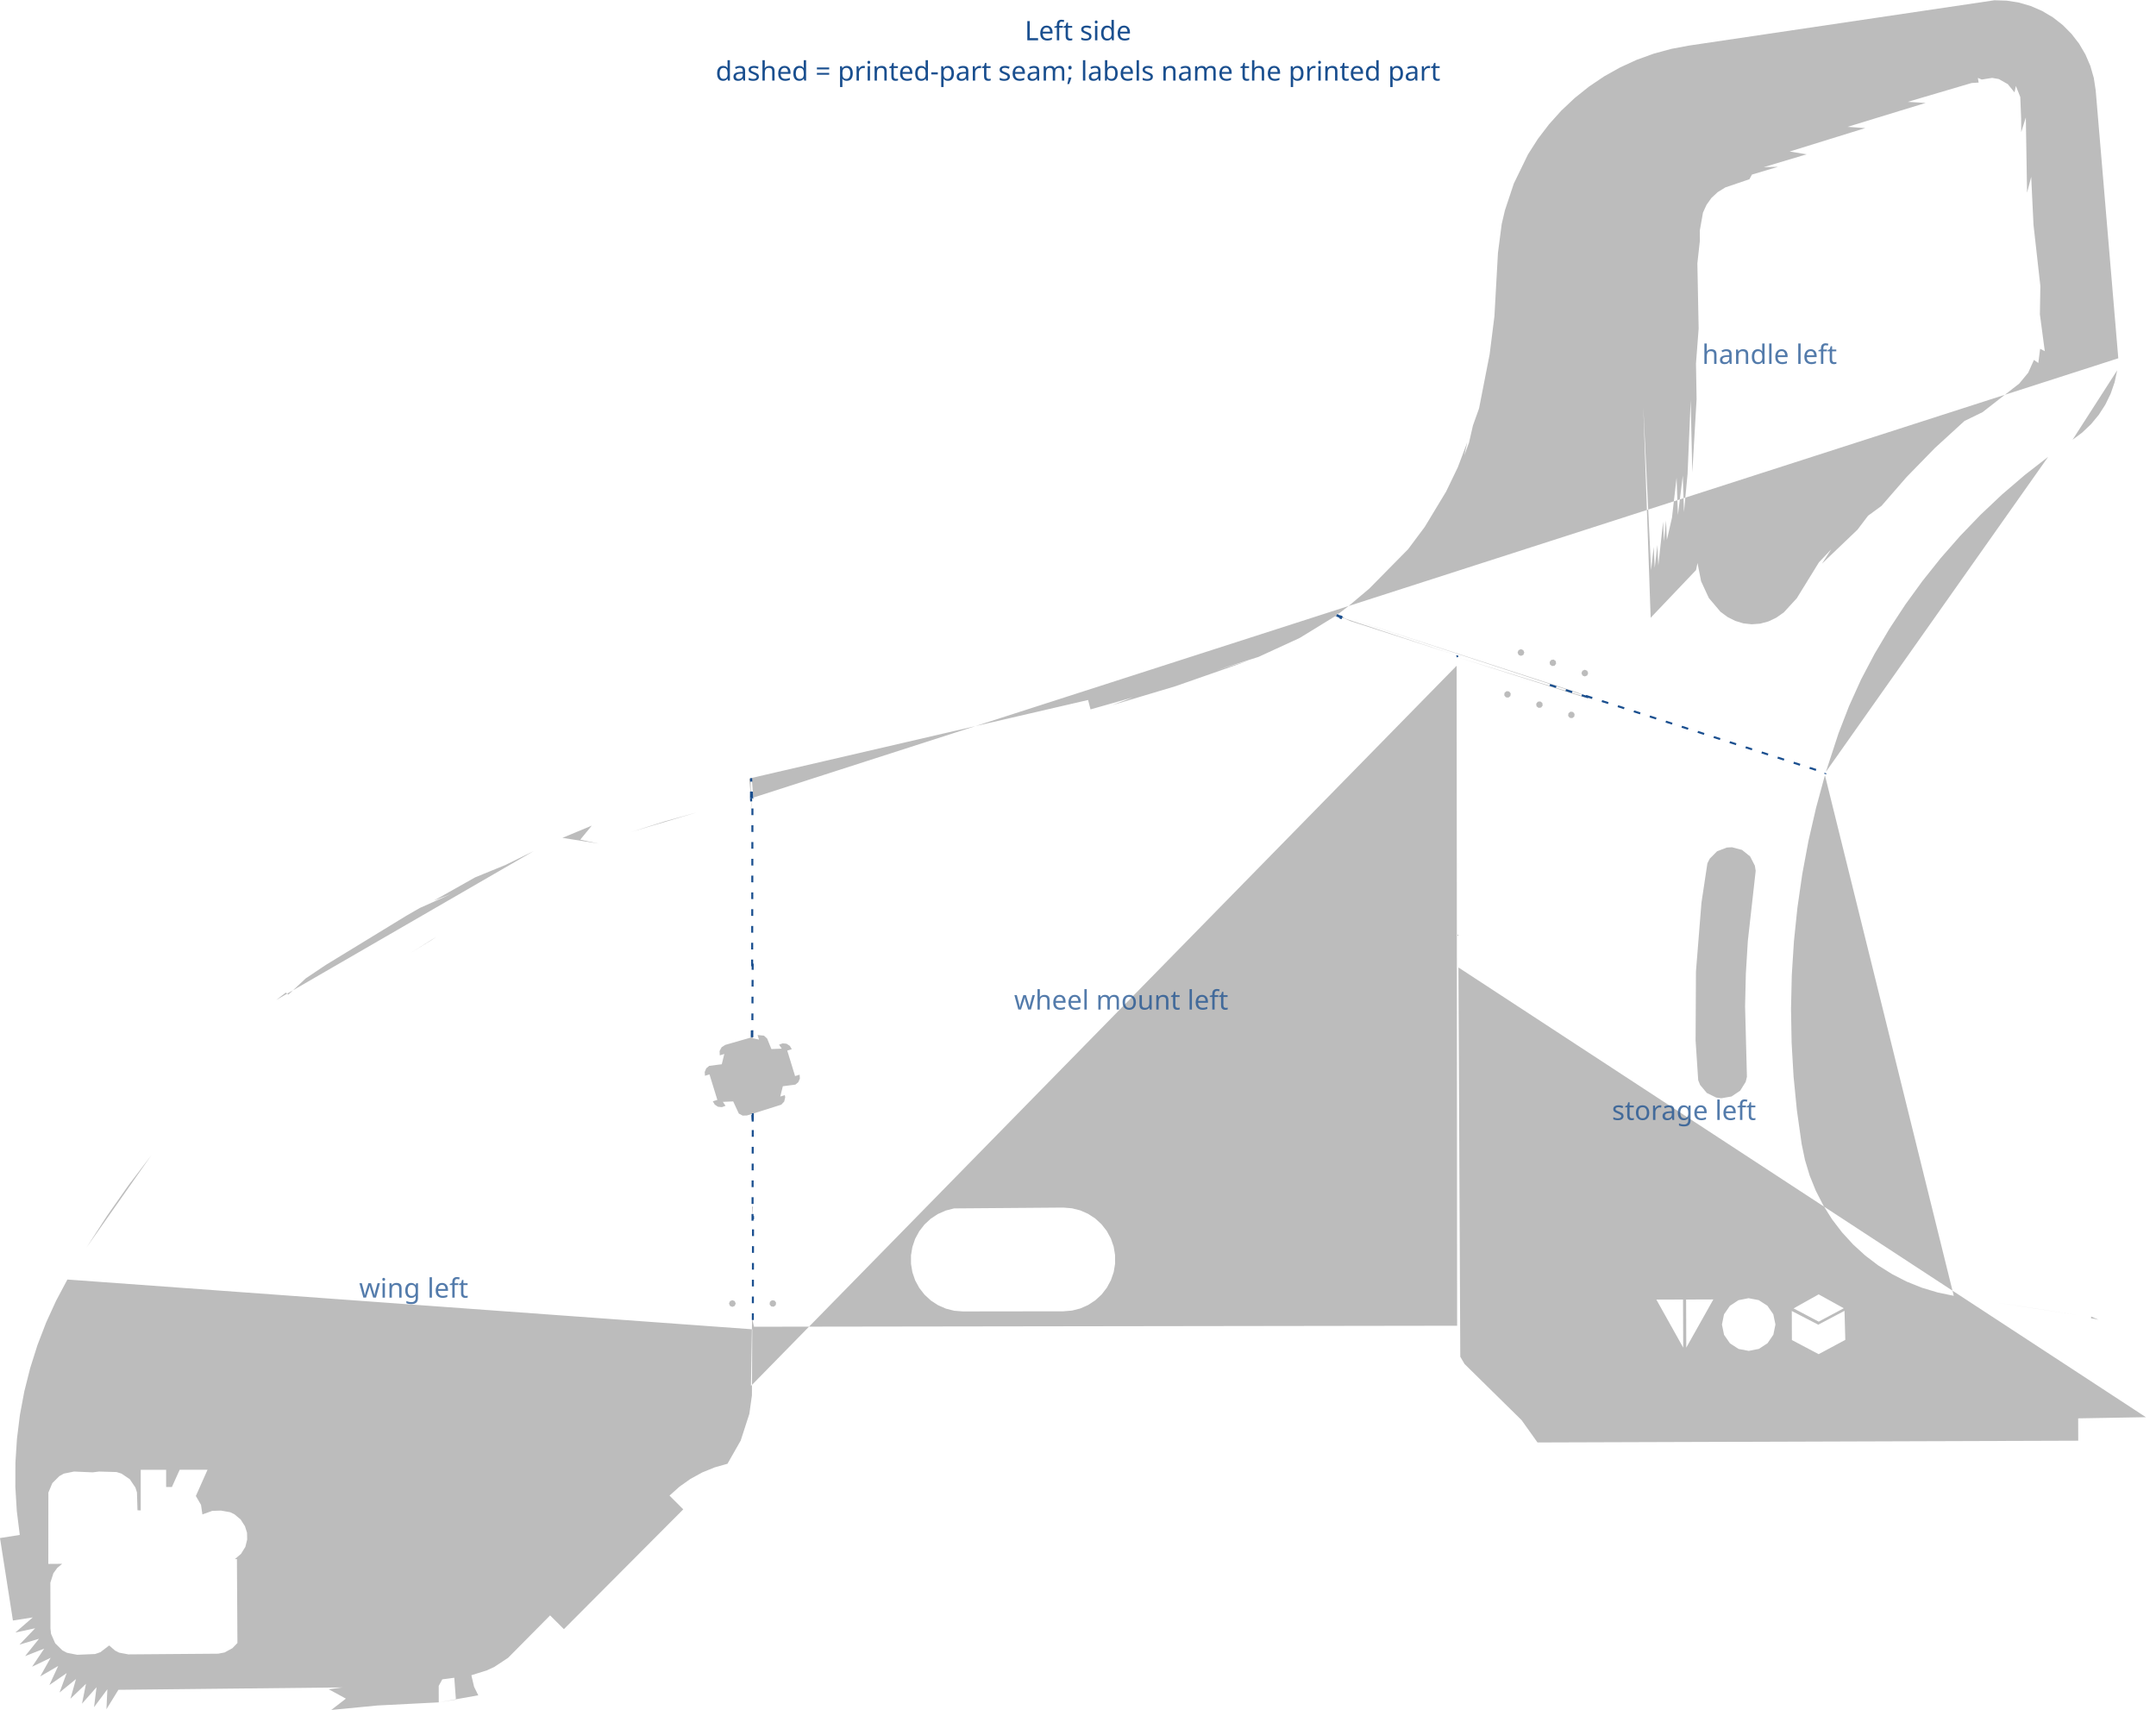
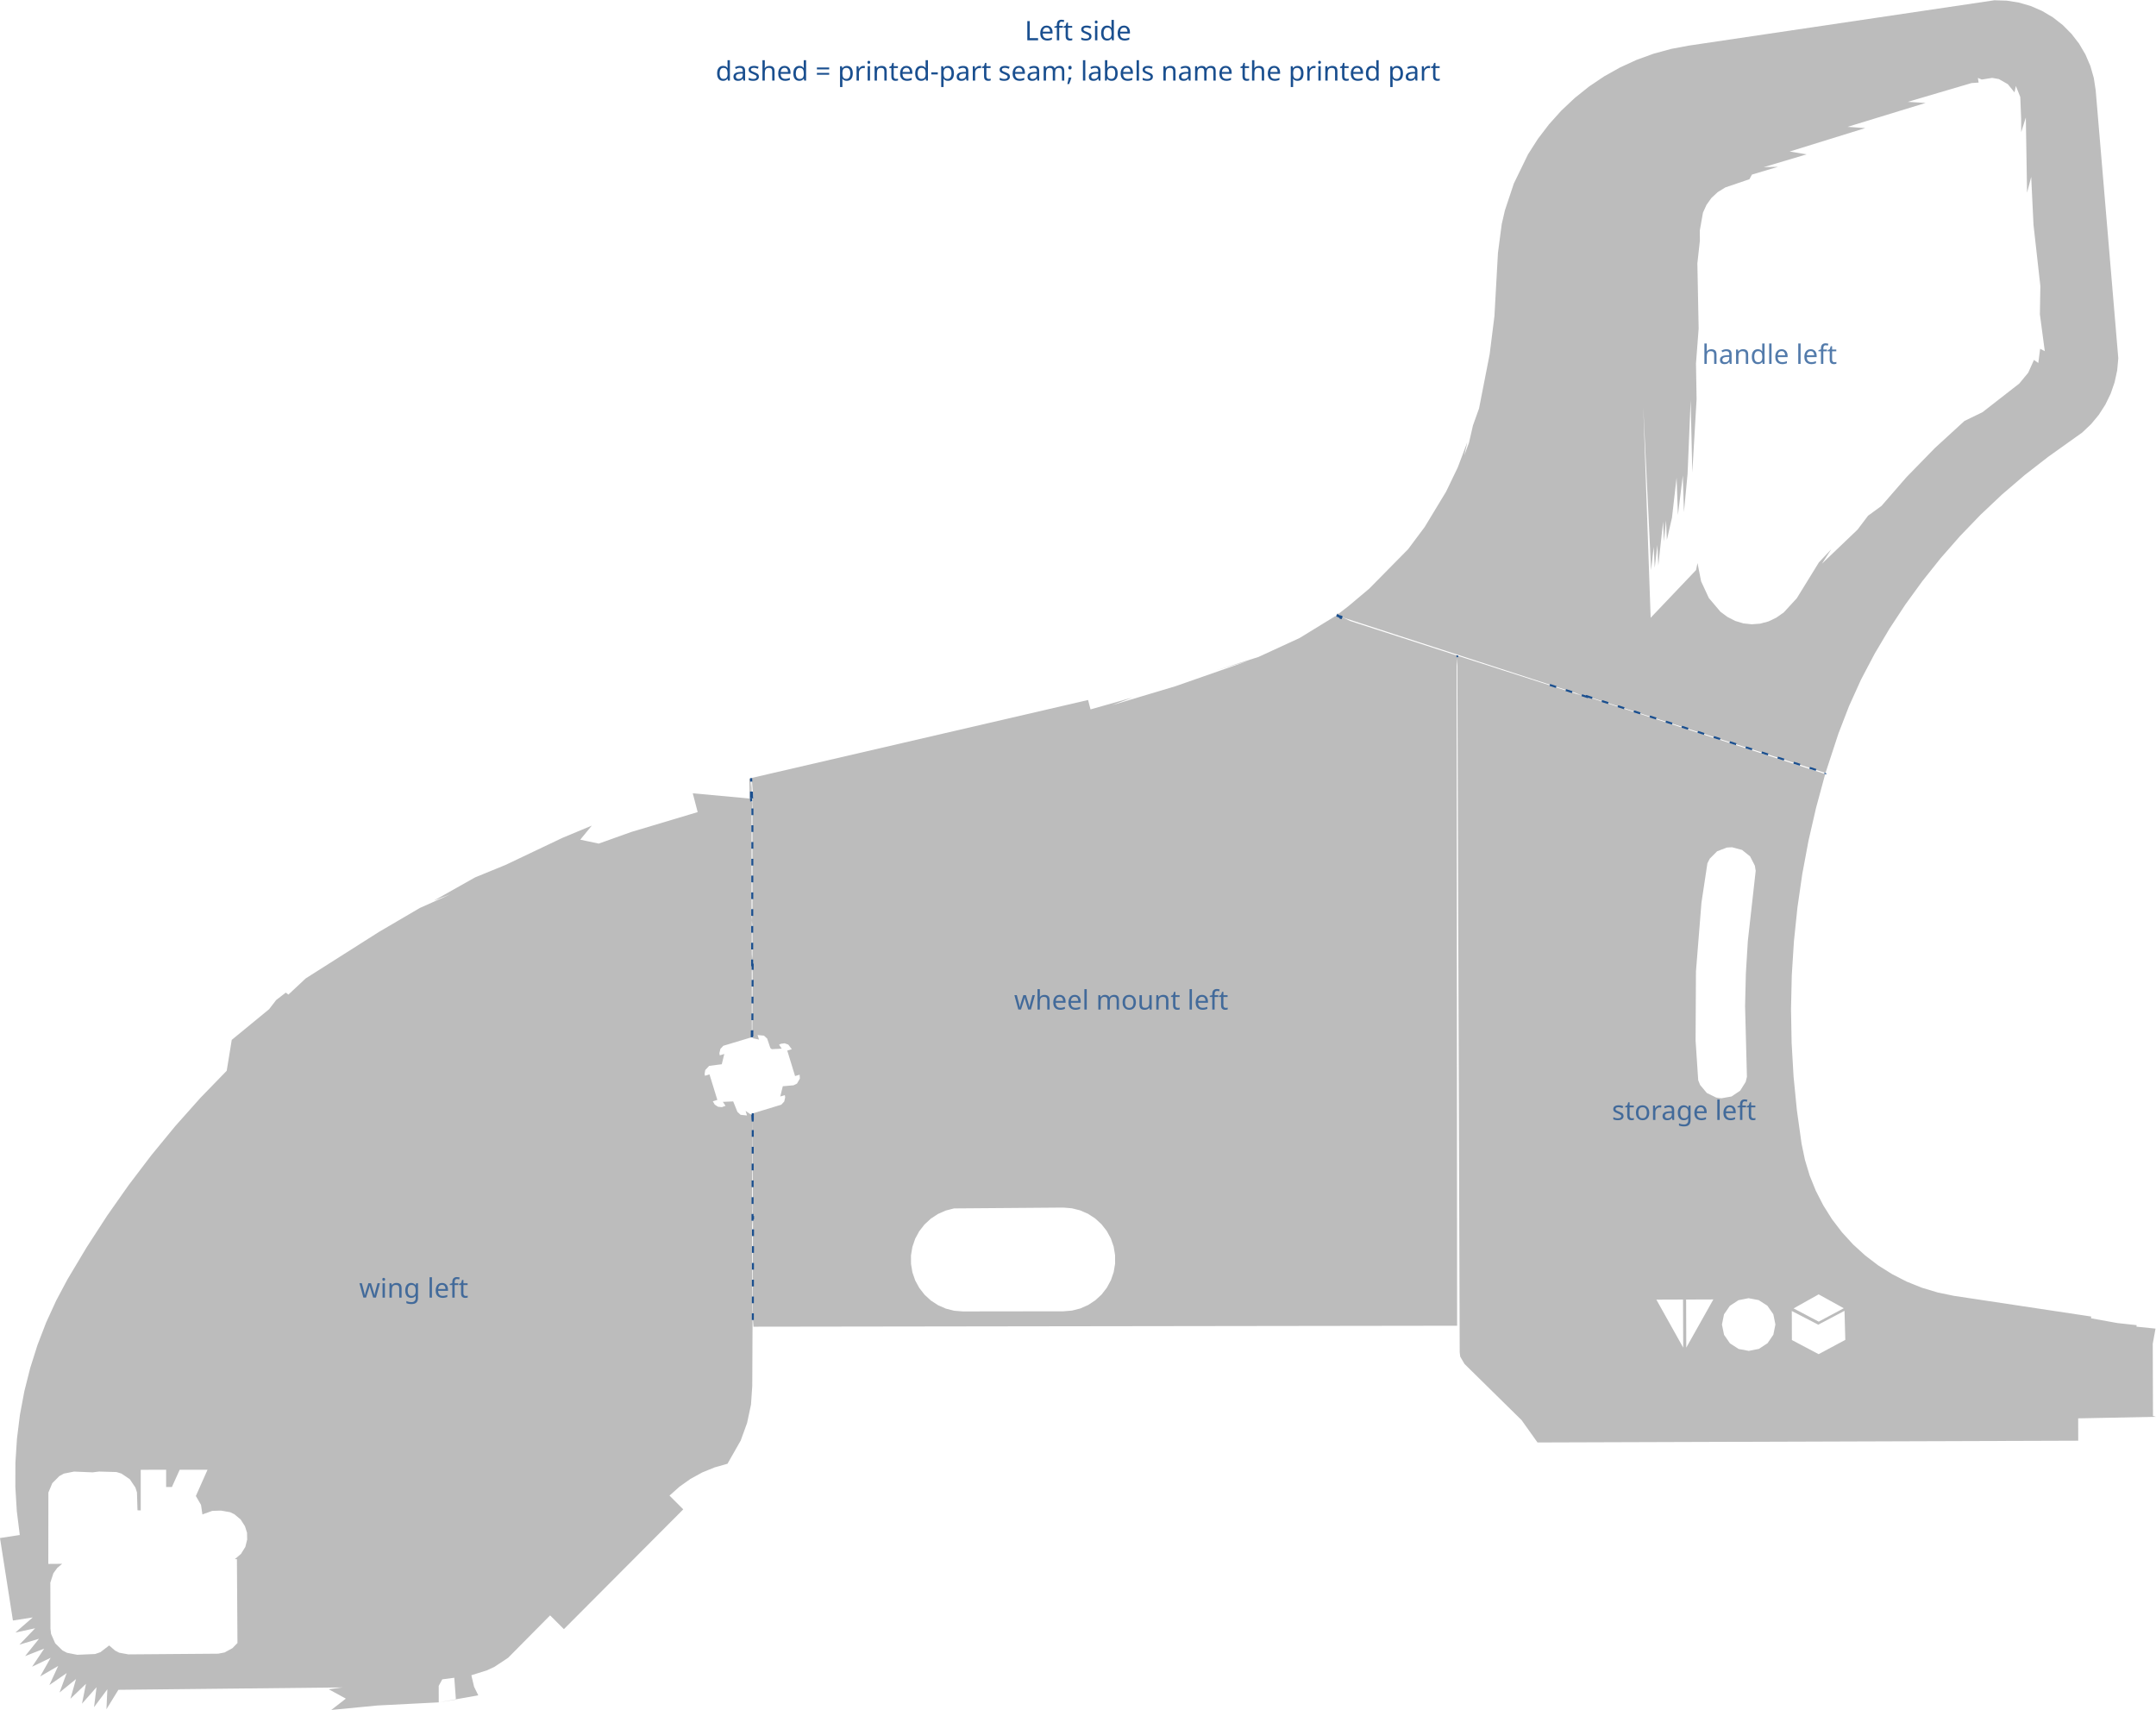
<svg xmlns="http://www.w3.org/2000/svg" width="642.1mm" height="509.3mm" viewBox="0 0 642.1 509.3" version="1.1">
-   <path d="M630.87 106.71 L624.14 26.92 L623.58 23.24 L622.56 19.66 L621.09 16.24 L619.21 13.03 L616.94 10.09 L614.32 7.45 L611.4 5.17 L608.21 3.28 L604.82 1.8 L601.28 0.77 L597.64 0.19 L593.97 0.08 L503.04 13.57 L497.74 14.56 L492.52 15.98 L487.41 17.83 L482.47 20.1 L477.72 22.76 L473.21 25.81 L468.95 29.22 L464.98 32.96 L461.33 37.02 L458.02 41.36 L455.08 45.96 L450.85 54.66 L448.19 62.66 L447.23 66.78 L446.12 75.32 L445.07 94.18 L443.65 105.5 L440.49 121.65 L438.67 126.74 L437.5 131.84 L436.08 135.65 L437.01 131.66 L434.15 139.21 L430.67 146.43 L424.31 156.95 L419.36 163.58 L407.77 175.34 L401.61 180.52 L398.62 182.83 L398.3 182.65 L398.12 183.23 L397.72 183.04 L398.37 183.52 L397.56 183.58 L387.06 190.02 L374.8 195.66 L362.3 199.64 L371.74 196.82 L350.06 204.39 L331.23 210.03 L337.39 207.71 L324.78 211.29 L324.05 208.49 L223.89 231.7 L224.32 237.57 Z M601.94 35.33 L601.96 39.35 L603.33 34.98 L603.7 57.4 L604.93 52.68 L605.62 66.98 L607.66 85.19 L607.52 93.62 L608.98 104.59 L607.59 103.88 L607.05 108.11 L605.75 107.2 L604.05 110.99 L601.38 114.24 L590.43 122.77 L585.05 125.39 L576.24 133.45 L567.77 142.14 L560.34 150.69 L556.35 153.6 L553.2 157.76 L542.62 167.88 L545.4 163.58 L541.71 167.5 L535.11 178.2 L531.23 182.42 L529.02 183.97 L526.67 185.09 L524.21 185.75 L521.7 185.94 L519.21 185.67 L516.79 184.93 L514.5 183.77 L512.4 182.22 L508.93 178.12 L506.62 173.12 L505.55 167.69 L505.11 169.8 L491.6 184 L489.41 121.22 L491.73 169.8 L492.51 162.89 L492.81 169.13 L493.6 162.32 L493.88 168.45 L495.3 155.4 L495.56 161.27 L496.18 155 L496.43 160.8 L497.95 154.19 L499.32 142.27 L499.72 153.37 L501.17 141.66 L501.52 152.55 L502.59 141.2 L503.52 119.15 L504 140.76 L505.28 118.88 L505.1 108.26 L505.89 97.87 L505.51 78.43 L506.26 71.67 L506.23 68.68 L507.18 63.33 L508.23 61.02 L509.68 58.98 L511.56 57.23 L513.85 55.82 L521.02 53.38 L521.76 52 L529.53 49.68 L525.28 49.78 L538.06 45.96 L533 45.13 L555.52 38.15 L550.24 37.78 L573.5 30.66 L568.16 30.34 L587.17 24.73 L589.28 24.59 L589.05 23.21 L590.21 23.69 L593.3 23.2 L595.31 23.55 L597.97 25.07 L599.96 27.52 L600.37 25.6 L601.68 28.9 Z M20.07 381.1 L16.71 387.42 L13.73 393.93 L11.16 400.61 L9 407.44 L7.25 414.38 L5.93 421.42 L5.05 428.52 L4.59 435.68 L4.57 442.85 L5 450.03 L5.89 457.17 L0 458.1 L3.85 482.66 L9.75 481.74 L4.58 486.23 L10.47 484.97 L5.8 489.84 L11.61 488.1 L7.48 493.26 L13.16 491.04 L9.55 496.43 L15.08 493.76 L11.98 499.31 L17.33 496.2 L14.71 501.88 L19.86 498.32 L17.73 504.1 L22.63 500.1 L20.98 505.96 L25.61 501.51 L24.42 507.43 L28.75 502.52 L28.01 508.47 L31.98 503.13 L31.7 509.08 L35.26 503.3 L102.03 502.59 L97.91 503.14 L103.01 505.93 L98.66 509.3 L112.41 507.97 L130.67 507.04 L142.44 504.93 L141.19 502.4 L140.38 498.96 L145.05 497.49 L147.27 496.45 L151.33 493.76 L163.83 481.14 L167.94 485.23 L203.49 449.55 L199.39 445.46 L202.36 442.8 L205.62 440.49 L209.12 438.57 L212.82 437.06 L216.66 435.97 L220.59 429.07 L223.17 421.11 L223.94 415.58 L224.04 395.92 Z M130.67 507.04 L130.66 502.13 L131.73 500.18 L135.29 499.71 L135.78 506.21 Z M29.5 438.29 L34.7 438.44 L36.17 438.9 L38.65 440.57 L40.33 443.06 L40.79 444.52 L40.95 449.83 L41.91 449.87 L41.91 437.77 L49.48 437.77 L49.48 442.89 L51.2 442.89 L53.51 437.76 L61.81 437.75 L58.33 445.57 L59.87 448.23 L60.28 451.06 L63.23 450 L65.8 449.92 L68.54 450.4 L69.79 451 L71.65 452.55 L72.96 454.58 L73.57 456.51 L73.61 458.55 L73.07 460.73 L71.78 462.81 L69.95 464.38 L70.56 464.37 L70.71 489.36 L69.23 490.89 L66.91 492.17 L64.99 492.54 L38.25 492.75 L35.51 492.24 L34.26 491.61 L32.51 490.09 L29.91 492.09 L28.33 492.64 L22.99 492.87 L19.94 492.27 L18.59 491.56 L16.44 489.45 L15.21 486.65 L15.03 485.07 L15 471.38 L15.9 468.58 L17.04 467.01 L18.51 465.77 L14.39 465.8 L14.41 444.55 L15.58 441.75 L17.69 439.64 L19.01 438.91 L22.05 438.29 L27.59 438.53 Z M223.65 412.79 L224.03 390.34 L224.11 393.16 L224.55 395.16 L433.96 394.86 L433.82 198.28 Z M316.72 390.56 L286.73 390.6 L284.19 390.4 L281.71 389.77 L279.38 388.75 L277.24 387.36 L275.36 385.63 L273.79 383.62 L272.57 381.38 L271.74 378.97 L271.32 376.45 L271.31 373.9 L271.73 371.39 L272.55 368.97 L273.77 366.73 L275.33 364.71 L277.2 362.98 L279.34 361.58 L281.67 360.55 L284.14 359.92 L316.68 359.67 L319.22 359.88 L321.7 360.5 L324.03 361.52 L326.17 362.91 L328.05 364.64 L329.62 366.65 L330.84 368.89 L331.67 371.3 L332.09 373.82 L332.1 376.37 L331.68 378.89 L330.85 381.3 L329.64 383.54 L328.08 385.56 L326.2 387.29 L324.07 388.69 L321.74 389.72 L319.26 390.35 Z M434.35 288.15 L434.9 404.08 L436.17 406.26 L453.17 422.99 L457.9 429.63 L618.94 429.1 L618.92 422.45 L639.09 422.1 Z M549.33 390.42 L549.57 399.07 L541.63 403.33 L533.66 399.12 L533.63 390.47 L541.52 394.55 Z M541.63 385.52 L549.11 389.65 L541.65 393.64 L534.17 389.7 Z M523.78 387.23 L526.36 388.9 L528.12 391.44 L528.76 394.49 L528.14 397.53 L526.4 400.08 L523.83 401.76 L520.82 402.35 L517.8 401.78 L515.22 400.11 L513.46 397.57 L512.83 394.52 L513.44 391.48 L515.19 388.94 L517.75 387.25 L520.76 386.66 Z M510.27 387.03 L502.21 401.38 L502.16 387.06 Z M493.3 387.08 L501.24 387.06 L501.29 401.38 Z M581.87 385.95 L577.09 384.96 L572.41 383.55 L567.87 381.73 L563.52 379.5 L559.38 376.9 L555.49 373.94 L551.89 370.65 L548.59 367.04 L545.62 363.16 L543.02 359.02 L540.79 354.67 L538.96 350.14 L537.55 345.46 L536.56 340.68 L535.15 330.69 L534.16 320.65 L533.58 310.59 L533.4 300.5 L533.63 290.42 L534.27 280.35 L535.31 270.32 L536.75 260.34 L538.6 250.43 L540.86 240.6 L543.5 230.88 Z M515.82 252.35 L518.81 253.14 L521.22 255.08 L522.63 257.83 L522.88 259.37 L520.54 280.26 L519.95 289.97 L519.72 299.71 L520.27 320.72 L519.9 322.23 L518.26 324.85 L515.69 326.58 L512.65 327.11 L511.11 326.9 L508.33 325.54 L506.34 323.17 L505.76 321.73 L504.98 309.92 L505.09 289.34 L506.73 268.84 L508.5 257.13 L509.2 255.75 L511.38 253.55 L514.27 252.44 Z M543.79 229.89 L547.53 218.46 L550.68 210.31 L554.27 202.37 L558.31 194.7 L562.71 187.28 L567.46 180.05 L572.56 173.03 L578 166.21 L583.77 159.63 L589.87 153.3 L596.28 147.25 L602.99 141.5 L609.98 136.07 Z M222.47 332.24 L221.18 332.28 L220.04 331.68 L218.36 328.05 L215.28 328.18 L216.08 329.35 L214.99 329.76 L213.84 329.64 L212.87 329.01 L212.29 328.01 L213.64 327.6 L211.3 320 L209.95 320.42 L209.88 319.27 L210.33 318.2 L211.21 317.46 L214.96 316.98 L215.71 313.92 L214.36 314.33 L214.31 313.04 L214.92 311.9 L216.01 311.21 L224.03 308.91 L223.91 306.5 L224.05 308.85 L224.56 308.6 L224.1 309.2 L226.04 309.63 L225.62 308.28 L227.53 308.46 L228.48 309.34 L229.74 312.46 L232.81 312.33 L232.02 311.16 L233.1 310.75 L234.25 310.87 L235.22 311.5 L235.81 312.5 L234.46 312.91 L236.79 320.5 L238.14 320.09 L238.22 321.24 L237.76 322.31 L236.88 323.05 L233.14 323.53 L232.39 326.59 L233.74 326.18 L233.85 326.82 L233.56 328.08 L232.67 329.03 Z M158.96 253.48 L150.57 257.61 L141.5 261.32 L129.2 268.25 L134.11 266.38 L125.06 270.42 L121.01 272.75 L97.03 287.4 L91.05 291.41 L85.89 296.23 L85.12 295.64 L82.26 297.84 Z M617.25 130.98 L620.14 128.82 L622.75 126.34 L625.06 123.55 L627.02 120.51 L628.6 117.26 L629.78 113.84 L630.54 110.3 Z M178.32 251.26 L172.81 250.09 L176.24 245.91 L167.51 249.55 Z M45.08 344.07 L38.31 352.98 L31.88 362.13 L25.8 371.51 Z M469.83 206.27 L400.51 183.75 L472.31 207.27 Z M472.01 207.74 L474.89 208.41 L434.43 195.85 Z M434.02 195.28 L402.19 184.99 L399.68 183.93 Z M218.82 387.54 L219.11 388.25 L218.82 388.95 L218.12 389.25 L217.41 388.96 L217.11 388.25 L217.41 387.54 L218.11 387.25 Z M229.3 387.73 L229.91 387.27 L230.67 387.37 L231.13 387.97 L231.03 388.73 L230.43 389.2 L229.67 389.1 L229.2 388.49 Z M468.95 212.67 L468.85 213.43 L468.25 213.89 L467.49 213.8 L467.02 213.19 L467.12 212.43 L467.73 211.96 L468.48 212.06 Z M457.51 209.62 L457.97 209.01 L458.73 208.91 L459.34 209.37 L459.44 210.13 L458.98 210.74 L458.22 210.84 L457.61 210.37 Z M448.46 207.68 L447.99 207.08 L448.09 206.32 L448.7 205.85 L449.46 205.95 L449.92 206.55 L449.83 207.31 L449.22 207.78 Z M452.96 193.35 L453.67 193.64 L453.97 194.35 L453.68 195.06 L452.97 195.35 L452.26 195.06 L451.97 194.35 L452.26 193.65 Z M471.99 201.48 L471.29 201.19 L470.99 200.48 L471.28 199.78 L471.99 199.48 L472.69 199.77 L472.99 200.48 L472.7 201.18 Z M462.22 198.38 L461.61 197.92 L461.51 197.16 L461.98 196.55 L462.73 196.45 L463.34 196.92 L463.44 197.67 L462.98 198.28 Z M207.78 241.89 L197.85 244.67 L188.03 247.79 Z M223.66 237.74 L223.54 231.85 L223.15 231.95 Z M624.98 393.07 L623.53 392.76 L622.76 392.65 L622.8 392.12 Z M223.95 359.38 L224.17 362.22 L224.25 359.4 Z M224.59 331.6 L224.06 331.6 L224.18 334.05 L224.37 331.62 Z M129.97 279 L128.48 280.02 L122.35 283.78 Z M619.13 391.73 L606.7 389.84 L594.28 387.91 Z M223.84 239.43 L223.96 239.06 L223.74 239.42 L223.56 242.27 Z M398.15 183.17 L398.45 183.29 L398.1 183.4 L398.35 183.57 L399.04 183.66 Z M399.62 184.15 L400.39 184.13 L399.76 183.83 L399.75 183.89 Z M399.71 183.81 L400.47 183.88 L399.8 183.66 L399.09 183.52 Z M224.32 237.57 L224.37 238.06 L224.03 238.2 Z M399.68 183.93 L400.43 184 L399.77 183.76 Z M434.55 195.48 L434.45 195.47 L434.12 195.42 L434.47 195.4 Z M223.72 238.7 L223.68 238.21 L223.96 238.53 L223.96 238.08 Z M434.05 198.65 L434.06 201.45 L434.07 204.24 L434.08 207.04 Z M223.72 238.7 L223.96 239.06 L223.81 238.7 L224.05 239.05 Z M458.68 203.2 L456 202.34 L453.32 201.49 L450.64 200.63 Z M434.09 209.84 L434.1 212.63 L434.11 215.43 L434.12 218.23 Z M434.12 221.02 L434.13 223.82 L434.14 226.62 L434.15 229.41 Z M434.16 232.21 L434.17 235.01 L434.18 237.8 L434.19 240.6 Z M434.27 265.77 L434.28 268.57 L434.29 271.37 L434.3 274.16 Z M434.2 243.4 L434.21 246.19 L434.22 248.99 L434.23 251.79 Z M434.24 254.58 L434.24 257.38 L434.25 260.18 L434.26 262.97 Z M434.31 276.96 L434.32 279.76 L434.33 282.55 L434.34 285.35 Z" fill="#bcbcbc" fill-rule="evenodd" />
+   <path d="M581.88 385.95 L577.09 384.96 L572.41 383.55 L567.87 381.73 L563.52 379.5 L559.38 376.9 L555.5 373.94 L551.89 370.65 L548.59 367.04 L545.62 363.16 L543.02 359.02 L540.79 354.67 L538.96 350.14 L537.55 345.46 L536.55 340.68 L535.15 330.69 L534.16 320.65 L533.58 310.59 L533.4 300.5 L533.63 290.42 L534.27 280.35 L535.31 270.32 L536.75 260.34 L538.6 250.43 L540.86 240.6 L543.67 230.22 L472.31 207.27 L469.43 206.56 L472.08 207.51 L434.02 195.28 L434.73 402.81 L434.89 404.08 L436.17 406.26 L453.17 422.99 L457.9 429.63 L618.94 429.1 L618.92 422.45 L642.03 421.99 L641.2 421.73 L641.13 400.22 L641.96 395.72 L636.29 395.14 L636.33 394.69 L630.65 394.07 L622.76 392.65 L622.8 392.12 Z M515.82 252.35 L518.81 253.14 L521.22 255.08 L522.63 257.83 L522.88 259.37 L520.54 280.26 L519.95 289.98 L519.72 299.71 L520.27 320.72 L519.9 322.23 L518.26 324.85 L515.69 326.58 L512.65 327.12 L511.11 326.9 L508.33 325.54 L506.34 323.17 L505.76 321.73 L504.98 309.92 L505.09 289.35 L506.73 268.84 L508.5 257.13 L509.2 255.75 L511.38 253.56 L514.27 252.44 Z M549.33 390.42 L549.57 399.07 L541.63 403.33 L533.66 399.12 L533.63 390.47 L541.52 394.55 Z M541.63 385.52 L549.11 389.65 L541.65 393.64 L534.17 389.7 Z M523.78 387.23 L526.36 388.9 L528.13 391.44 L528.75 394.49 L528.14 397.53 L526.4 400.08 L523.83 401.76 L520.82 402.35 L517.8 401.78 L515.22 400.11 L513.46 397.57 L512.83 394.52 L513.44 391.48 L515.18 388.94 L517.75 387.25 L520.76 386.66 Z M510.27 387.03 L502.21 401.38 L502.16 387.06 Z M493.3 387.09 L501.24 387.06 L501.29 401.38 Z M630.87 106.71 L624.14 26.92 L623.58 23.24 L622.56 19.66 L621.09 16.24 L619.21 13.03 L616.94 10.09 L614.32 7.45 L611.4 5.17 L608.21 3.28 L604.82 1.8 L601.27 0.77 L597.64 0.19 L593.97 0.08 L503.04 13.57 L497.74 14.56 L492.52 15.98 L487.41 17.83 L482.47 20.1 L477.72 22.76 L473.2 25.81 L468.95 29.22 L464.98 32.96 L461.33 37.02 L458.02 41.36 L455.08 45.96 L450.85 54.66 L448.19 62.66 L447.24 66.78 L446.12 75.32 L445.07 94.18 L443.65 105.5 L440.49 121.65 L438.67 126.74 L437.5 131.84 L436.08 135.65 L437.01 131.66 L434.15 139.21 L430.68 146.43 L424.31 156.95 L419.36 163.58 L407.77 175.34 L401.61 180.52 L398.62 182.83 L398.3 182.66 L398.15 183.17 L400.43 184 L398.51 183.12 L398.12 183.23 L398.41 183.4 L398.17 182.99 L398.09 183.31 L543.57 230.54 L547.53 218.46 L550.68 210.31 L554.27 202.37 L558.31 194.7 L562.71 187.28 L567.46 180.05 L572.56 173.03 L578 166.21 L583.77 159.63 L589.87 153.3 L596.28 147.25 L602.99 141.5 L609.98 136.07 L620.14 128.82 L622.75 126.34 L625.06 123.56 L627.02 120.51 L628.6 117.26 L629.78 113.84 L630.54 110.31 Z M601.94 35.33 L601.96 39.35 L603.33 34.98 L603.7 57.4 L604.93 52.68 L605.62 66.98 L607.66 85.19 L607.52 93.62 L608.98 104.59 L607.59 103.88 L607.05 108.11 L605.75 107.2 L604.05 111 L601.38 114.24 L590.43 122.77 L585.05 125.38 L576.24 133.45 L567.77 142.14 L560.34 150.69 L556.35 153.6 L553.2 157.76 L542.62 167.88 L545.4 163.58 L541.71 167.5 L535.11 178.2 L531.23 182.42 L529.02 183.97 L526.67 185.09 L524.21 185.75 L521.7 185.94 L519.21 185.67 L516.79 184.94 L514.5 183.77 L512.4 182.22 L508.93 178.12 L506.62 173.13 L505.55 167.69 L505.11 169.8 L491.6 184 L489.4 121.22 L491.73 169.8 L492.51 162.89 L492.81 169.13 L493.6 162.32 L493.88 168.45 L495.3 155.4 L495.56 161.27 L496.18 155 L496.43 160.8 L497.95 154.19 L499.32 142.27 L499.72 153.37 L501.17 141.66 L501.51 152.55 L502.59 141.2 L503.51 119.15 L504 140.76 L505.28 118.88 L505.1 108.26 L505.89 97.87 L505.51 78.43 L506.26 71.67 L506.23 68.68 L507.18 63.33 L508.23 61.02 L509.68 58.98 L511.56 57.23 L513.85 55.82 L521.02 53.38 L521.76 52 L529.53 49.68 L525.28 49.78 L538.06 45.97 L533 45.13 L555.52 38.15 L550.24 37.78 L573.5 30.66 L568.16 30.34 L587.17 24.74 L589.28 24.59 L589.05 23.21 L590.21 23.69 L593.3 23.2 L595.31 23.55 L597.97 25.07 L599.96 27.52 L600.37 25.6 L601.68 28.9 Z M20.07 381.1 L16.71 387.42 L13.73 393.93 L11.16 400.61 L9 407.44 L7.25 414.38 L5.93 421.42 L5.05 428.52 L4.59 435.68 L4.57 442.85 L5 450.03 L5.89 457.18 L0 458.1 L3.85 482.66 L9.75 481.74 L4.58 486.24 L10.47 484.97 L5.79 489.84 L11.61 488.1 L7.48 493.26 L13.16 491.04 L9.55 496.43 L15.08 493.76 L11.97 499.31 L17.33 496.2 L14.71 501.88 L19.86 498.32 L17.73 504.1 L22.64 500.1 L20.98 505.96 L25.61 501.51 L24.42 507.43 L28.75 502.52 L28.01 508.47 L31.98 503.13 L31.7 509.08 L35.26 503.3 L102.03 502.59 L97.91 503.14 L103 505.93 L98.66 509.3 L112.41 507.97 L130.67 507.04 L142.44 504.94 L141.19 502.4 L140.38 498.96 L145.05 497.49 L147.27 496.45 L151.33 493.76 L163.83 481.13 L167.94 485.23 L203.49 449.55 L199.39 445.46 L202.37 442.8 L205.62 440.49 L209.12 438.57 L212.82 437.06 L216.66 435.97 L220.59 429.07 L222.5 423.82 L223.66 418.36 L224.04 412.79 L224.27 362.19 L224.04 359.35 L223.97 362.17 L224.11 365.01 L224.21 359.38 L224.05 331.66 L223.54 331.91 L222.06 330.88 L222.47 332.24 L220.57 332.05 L219.62 331.17 L218.36 328.05 L215.28 328.18 L216.08 329.35 L214.99 329.76 L213.84 329.64 L212.87 329.01 L212.29 328.01 L213.64 327.6 L211.3 320 L209.95 320.42 L209.85 319.85 L210.04 318.71 L211.21 317.46 L214.96 316.98 L215.71 313.92 L214.36 314.33 L214.25 313.69 L214.54 312.43 L215.42 311.48 L223.89 308.93 L223.91 306.5 L223.74 308.9 L224.05 308.85 L224.16 287.01 L223.94 284.27 L223.86 287.05 L224 289.79 L224.1 284.23 L224.09 239.18 L223.7 231.77 L223.76 237.73 L223.54 231.85 L223.15 231.95 L223.28 237.84 L206.32 236.28 L207.78 241.88 L188.03 247.79 L178.32 251.26 L172.81 250.09 L176.24 245.91 L167.51 249.55 L150.57 257.61 L141.5 261.32 L129.2 268.25 L134.11 266.38 L125.06 270.42 L112.84 277.58 L91.05 291.41 L85.89 296.23 L85.12 295.64 L82.26 297.84 L80.15 300.58 L69.02 309.72 L67.52 318.92 L59.67 327.01 L52.2 335.4 L45.08 344.07 L38.31 352.98 L31.88 362.13 L25.8 371.51 Z M130.67 507.04 L130.66 502.13 L131.72 500.18 L135.29 499.71 L135.78 506.21 Z M29.5 438.29 L34.7 438.44 L36.17 438.9 L38.65 440.57 L40.33 443.06 L40.79 444.52 L40.95 449.83 L41.91 449.87 L41.91 437.77 L49.48 437.76 L49.48 442.89 L51.2 442.89 L53.51 437.76 L61.81 437.75 L58.33 445.57 L59.87 448.23 L60.28 451.06 L63.23 450 L65.8 449.92 L68.54 450.4 L69.79 451 L71.65 452.55 L72.96 454.58 L73.57 456.51 L73.61 458.55 L73.07 460.73 L71.78 462.81 L69.94 464.38 L70.56 464.38 L70.72 489.36 L69.23 490.89 L66.91 492.17 L64.99 492.54 L38.25 492.75 L35.51 492.25 L34.26 491.61 L32.51 490.09 L29.91 492.09 L28.33 492.64 L22.99 492.87 L19.94 492.27 L18.59 491.56 L16.44 489.45 L15.21 486.65 L15.03 485.07 L14.99 471.38 L15.9 468.58 L17.04 467.01 L18.51 465.77 L14.39 465.8 L14.41 444.55 L15.58 441.75 L17.68 439.64 L19.01 438.91 L22.05 438.3 L27.59 438.53 Z M238.14 320.09 L238.22 321.24 L237.37 322.73 L236.33 323.25 L233.13 323.53 L232.38 326.59 L233.74 326.18 L233.84 326.82 L233.56 328.08 L232.68 329.03 L224.05 331.66 L223.95 359.38 L224.17 362.22 L224.25 359.4 L224.1 356.56 L224 362.19 L224.03 390.34 L224.41 395.15 L433.96 394.86 L433.81 198.28 L434.1 195.31 L402.19 184.99 L399.09 183.52 L398.45 183.29 L398.1 183.4 L398.35 183.57 L399.05 183.66 L397.72 183.04 L398.37 183.52 L397.56 183.58 L387.06 190.02 L374.8 195.67 L362.3 199.64 L371.74 196.82 L350.06 204.39 L331.23 210.03 L337.39 207.71 L324.78 211.29 L324.05 208.49 L223.89 231.7 L224.32 237.57 L223.96 237.72 L223.5 231.78 L223.72 238.7 L224.05 239.05 L223.83 242.47 L223.83 273.09 L224.05 275.81 L224.13 273.02 L223.98 270.31 L223.88 275.88 L223.91 306.5 L224.05 308.85 L224.56 308.6 L224.1 309.2 L226.04 309.63 L225.62 308.28 L227.53 308.46 L228.48 309.34 L229.42 312.14 L229.85 312.49 L232.81 312.33 L232.02 311.16 L232.54 310.89 L233.68 310.74 L234.77 311.13 L235.81 312.5 L234.46 312.91 L236.79 320.5 Z M316.72 390.56 L286.73 390.6 L284.19 390.4 L281.71 389.77 L279.38 388.75 L277.24 387.36 L275.36 385.63 L273.79 383.62 L272.57 381.38 L271.74 378.97 L271.32 376.45 L271.31 373.9 L271.73 371.38 L272.55 368.97 L273.76 366.73 L275.33 364.71 L277.2 362.98 L279.34 361.58 L281.67 360.55 L284.14 359.92 L316.68 359.67 L319.22 359.88 L321.69 360.5 L324.03 361.52 L326.17 362.91 L328.05 364.64 L329.62 366.65 L330.84 368.89 L331.67 371.3 L332.09 373.82 L332.1 376.37 L331.68 378.88 L330.85 381.3 L329.64 383.54 L328.08 385.56 L326.2 387.29 L324.07 388.69 L321.74 389.72 L319.26 390.35 Z" fill="#bcbcbc" fill-rule="evenodd" />
  <polyline points="433.91,195.53 434,195.59" fill="none" stroke="#1a4f8f" stroke-width="0.6" stroke-dasharray="2 3" />
  <polyline points="434.13,195.53 434.03,195.45" fill="none" stroke="#1a4f8f" stroke-width="0.6" stroke-dasharray="2 3" />
  <polyline points="433.89,195.6 434.1,195.31" fill="none" stroke="#1a4f8f" stroke-width="0.6" stroke-dasharray="2 3" />
  <polyline points="472.31,207.27 543.67,230.22 543.57,230.54" fill="none" stroke="#1a4f8f" stroke-width="0.6" stroke-dasharray="2 3" />
  <polyline points="461.56,204 474.93,208.3" fill="none" stroke="#1a4f8f" stroke-width="0.6" stroke-dasharray="2 3" />
  <polyline points="398.98,183.9 399.62,184.15" fill="none" stroke="#1a4f8f" stroke-width="0.6" stroke-dasharray="2 3" />
  <polyline points="398.09,183.31 399.65,184.03" fill="none" stroke="#1a4f8f" stroke-width="0.6" stroke-dasharray="2 3" />
  <polyline points="398.12,183.23 398.41,183.4" fill="none" stroke="#1a4f8f" stroke-width="0.6" stroke-dasharray="2 3" />
  <polyline points="399.68,183.93 398.15,183.17" fill="none" stroke="#1a4f8f" stroke-width="0.6" stroke-dasharray="2 3" />
  <polyline points="399.09,183.52 399.71,183.81" fill="none" stroke="#1a4f8f" stroke-width="0.6" stroke-dasharray="2 3" />
  <polyline points="224.18,334.05 224.05,331.66" fill="none" stroke="#1a4f8f" stroke-width="0.6" stroke-dasharray="2 3" />
  <polyline points="224.2,331.58 224.11,365.01" fill="none" stroke="#1a4f8f" stroke-width="0.6" stroke-dasharray="2 3" />
  <polyline points="224.21,393.16 224.27,362.19" fill="none" stroke="#1a4f8f" stroke-width="0.6" stroke-dasharray="2 3" />
  <polyline points="223.66,237.74 223.7,231.77 224.09,239.18 224,289.79" fill="none" stroke="#1a4f8f" stroke-width="0.6" stroke-dasharray="2 3" />
  <polyline points="224.05,308.85 224.16,287.01" fill="none" stroke="#1a4f8f" stroke-width="0.6" stroke-dasharray="2 3" />
  <polyline points="223.89,308.93 223.91,306.5" fill="none" stroke="#1a4f8f" stroke-width="0.6" stroke-dasharray="2 3" />
  <polyline points="223.66,237.74 223.72,238.7 223.66,237.74" fill="none" stroke="#1a4f8f" stroke-width="0.6" stroke-dasharray="2 3" />
  <text x="501.52" y="333.57" text-anchor="middle" font-family="sans-serif" font-size="8" fill="#1a4f8f" opacity="0.75">storage left</text>
  <text x="527" y="108.38" text-anchor="middle" font-family="sans-serif" font-size="8" fill="#1a4f8f" opacity="0.75">handle left</text>
  <text x="123.21" y="386.49" text-anchor="middle" font-family="sans-serif" font-size="8" fill="#1a4f8f" opacity="0.75">wing left</text>
  <text x="333.91" y="300.69" text-anchor="middle" font-family="sans-serif" font-size="8" fill="#1a4f8f" opacity="0.75">wheel mount left</text>
  <text x="321.05" y="12" text-anchor="middle" font-family="sans-serif" font-size="8" fill="#1a4f8f">Left side</text>
  <text x="321.05" y="24" text-anchor="middle" font-family="sans-serif" font-size="8" fill="#1a4f8f">dashed = printed-part seam; labels name the printed part</text>
</svg>
